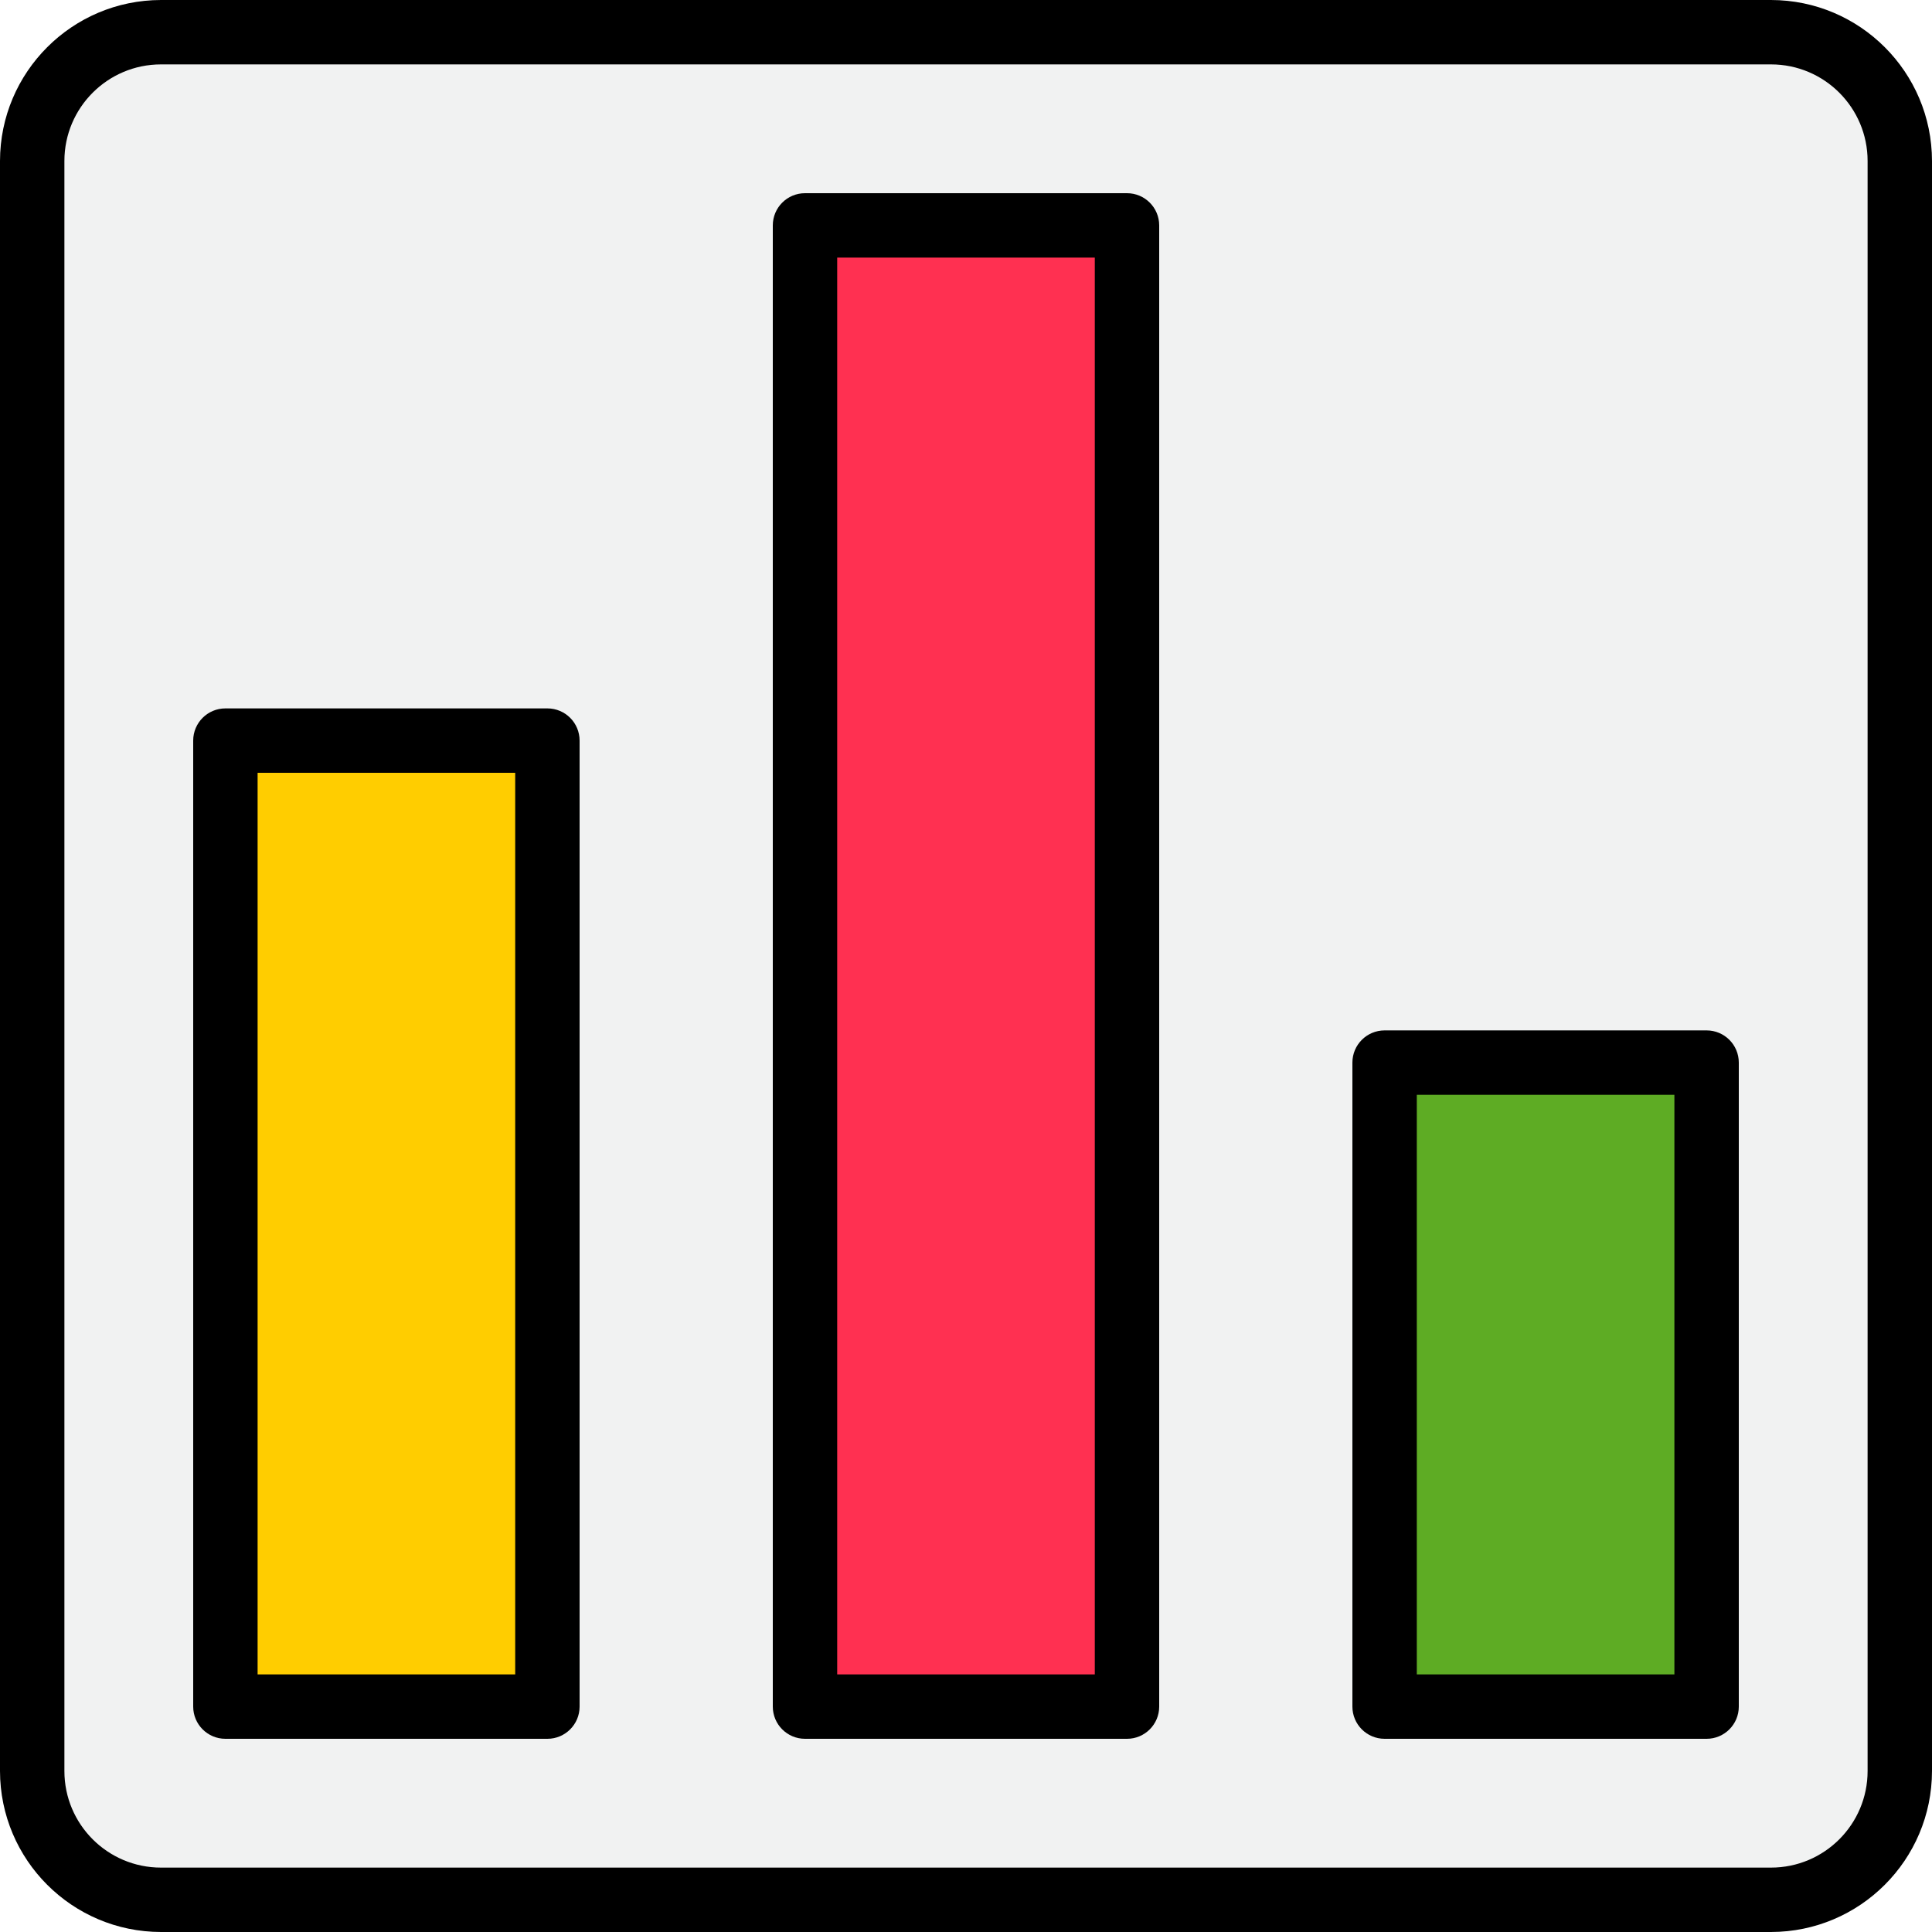
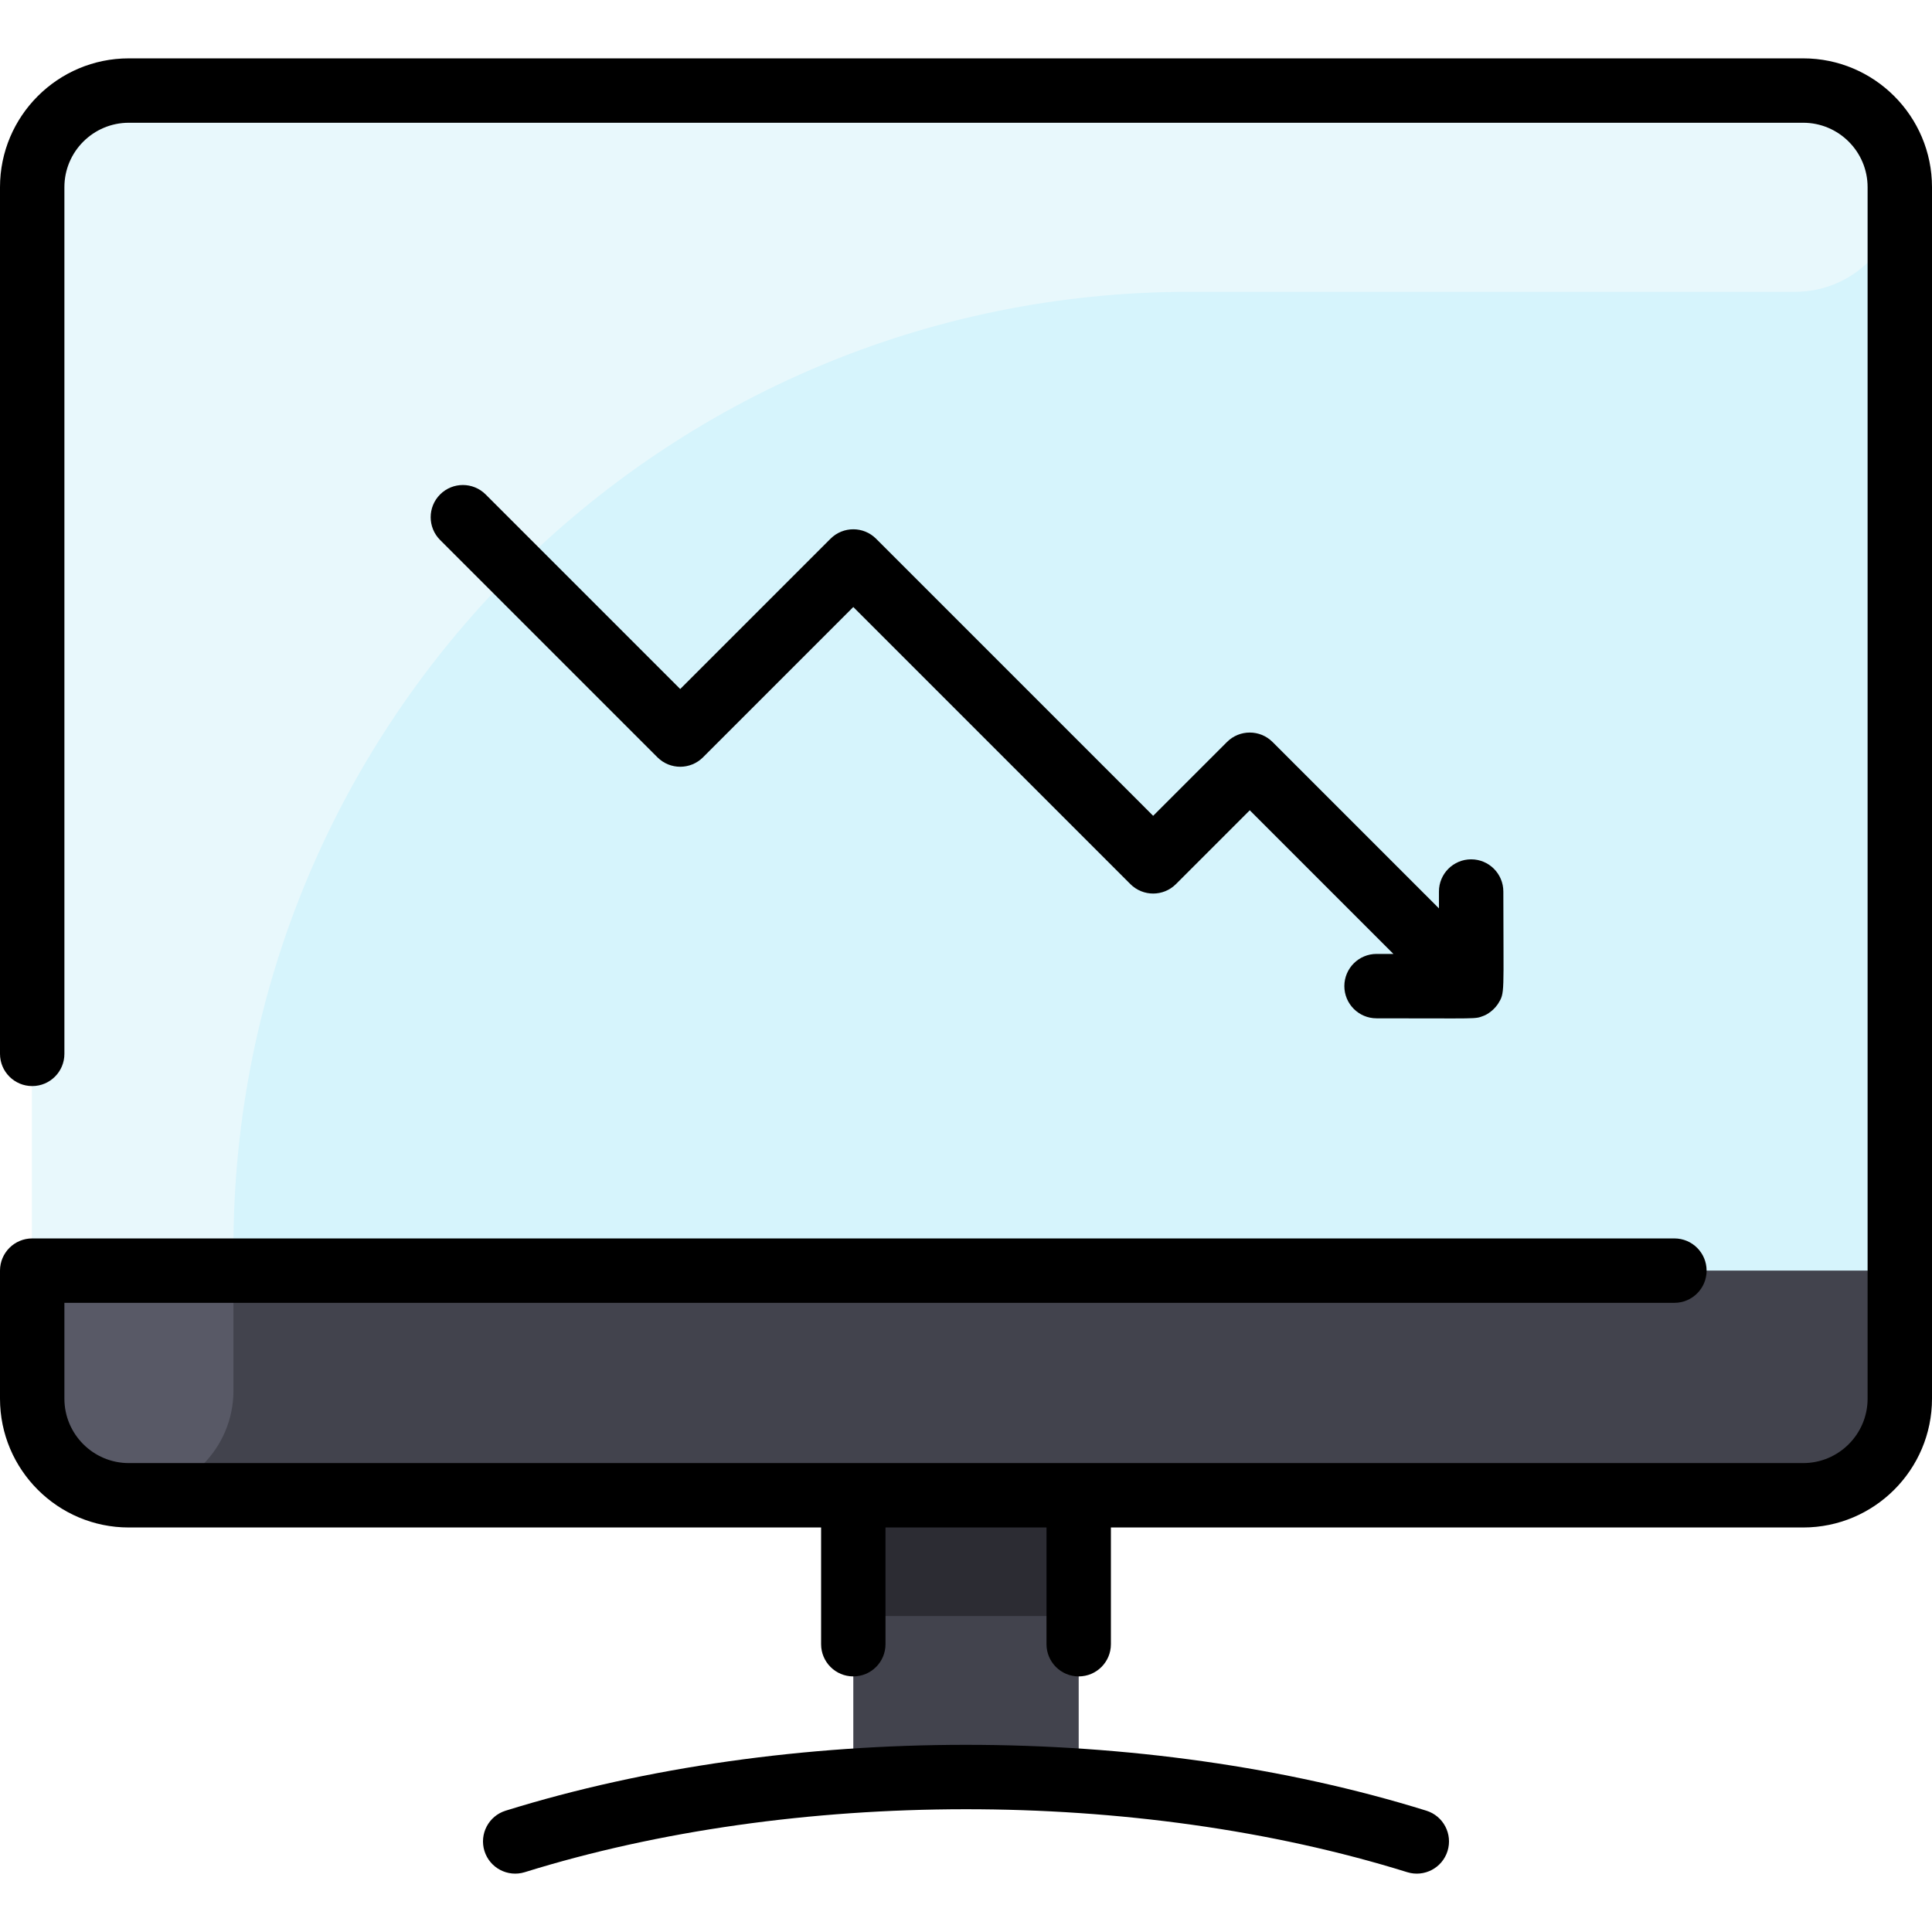
- <svg xmlns="http://www.w3.org/2000/svg" height="480pt" viewBox="0 0 480 480" width="480pt">
-   <path d="m440 8h-400c-17.672 0-32 14.328-32 32v400c0 17.672 14.328 32 32 32h400c17.672 0 32-14.328 32-32v-400c0-17.672-14.328-32-32-32zm-304 416h-80v-240h80zm144 0h-80v-368h80zm144 0h-80v-160h80zm0 0" fill="#f1f2f2" />
-   <path d="m56 184h80v240h-80zm0 0" fill="#ffcd00" />
-   <path d="m200 56h80v368h-80zm0 0" fill="#ff3051" />
-   <path d="m344 264h80v160h-80zm0 0" fill="#5eac24" />
-   <path d="m440 0h-400c-22.082.027-39.973 17.918-40 40v400c.027 22.082 17.918 39.973 40 40h400c22.082-.027 39.973-17.918 40-40v-400c-.027-22.082-17.918-39.973-40-40zm24 440c0 13.254-10.746 24-24 24h-400c-13.254 0-24-10.746-24-24v-400c0-13.254 10.746-24 24-24h400c13.254 0 24 10.746 24 24zm0 0" />
-   <path d="m136 176h-80c-4.418 0-8 3.582-8 8v240c0 4.418 3.582 8 8 8h80c4.418 0 8-3.582 8-8v-240c0-4.418-3.582-8-8-8zm-8 240h-64v-224h64zm0 0" />
-   <path d="m280 48h-80c-4.418 0-8 3.582-8 8v368c0 4.418 3.582 8 8 8h80c4.418 0 8-3.582 8-8v-368c0-4.418-3.582-8-8-8zm-8 368h-64v-352h64zm0 0" />
-   <path d="m424 256h-80c-4.418 0-8 3.582-8 8v160c0 4.418 3.582 8 8 8h80c4.418 0 8-3.582 8-8v-160c0-4.418-3.582-8-8-8zm-8 160h-64v-144h64zm0 0" />
+ <svg xmlns="http://www.w3.org/2000/svg" id="Layer_1" enable-background="new 0 0 480 480" height="512" viewBox="0 0 480 480" width="512">
+   <path d="m472 46.499v301c0 13.25-10.75 24-24 24h-416c-13.25 0-24-10.75-24-24v-301c0-13.25 10.75-24 24-24h416c13.25 0 24 10.75 24 24z" fill="#d6f4fc" />
+   <path d="m472 46.499c0 14.35-11.631 26-26 26h-150.5c-131.168 0-237.5 106.332-237.5 237.5v61.5h-26c-13.255 0-24-10.745-24-24v-301c0-13.255 10.745-24 24-24h416c13.255 0 24 10.745 24 24z" fill="#e8f8fc" />
+   <path d="m8 315.679v31.82c0 13.25 10.75 24 24 24h180v70.93c18.374-1.23 37.077-1.254 56 .01v-70.94h180c13.25 0 24-10.75 24-24v-31.82z" fill="#42434d" />
+   <path d="m212 371.499h56v30h-56z" fill="#2c2c33" />
+   <path d="m58 315.679v29.82c0 14.359-11.641 26-26 26-13.233 0-24-10.723-24-24v-31.82z" fill="#585966" />
+   <path d="m480 46.499v301c0 17.645-14.355 32-32 32h-172v29c0 4.418-3.582 8-8 8s-8-3.582-8-8v-29h-40v29c0 4.418-3.582 8-8 8s-8-3.582-8-8v-29h-172c-17.645 0-32-14.355-32-32v-31.815c0-4.418 3.582-8 8-8h408c4.418 0 8 3.582 8 8s-3.582 8-8 8h-400v23.815c0 8.822 7.178 16 16 16h416c8.822 0 16-7.178 16-16v-301c0-8.822-7.178-16-16-16h-416c-8.822 0-16 7.178-16 16v215.333c0 4.418-3.582 8-8 8s-8-3.582-8-8v-215.333c0-17.645 14.355-32 32-32h416c17.645 0 32 14.356 32 32zm-125.623 403.361c-70.193-21.838-158.708-21.792-228.754 0-4.219 1.313-6.574 5.796-5.262 10.016 1.313 4.219 5.797 6.572 10.016 5.262 66.691-20.747 151.89-20.956 219.246 0 4.228 1.314 8.705-1.051 10.016-5.262 1.312-4.219-1.043-8.703-5.262-10.016zm-20.377-204.861c0 4.418 3.582 8 8 8 25.791 0 24.321.231 26.562-.609.102 0 2.184-.855 3.587-2.942 1.802-2.883 1.352-2.155 1.352-27.949 0-4.418-3.582-8-8-8s-8 3.582-8 8v4.187l-41.343-41.344c-3.125-3.123-8.189-3.123-11.314 0l-18.344 18.344-68.843-68.844c-3.125-3.123-8.189-3.123-11.314 0l-37.343 37.344-48.343-48.344c-3.125-3.123-8.189-3.123-11.314 0-3.124 3.125-3.124 8.189 0 11.314l54 54c3.125 3.123 8.189 3.123 11.314 0l37.343-37.343 68.843 68.844c3.125 3.123 8.189 3.123 11.314 0l18.343-18.344 35.686 35.687h-4.186c-4.418-.001-8 3.581-8 7.999z" />
</svg>
